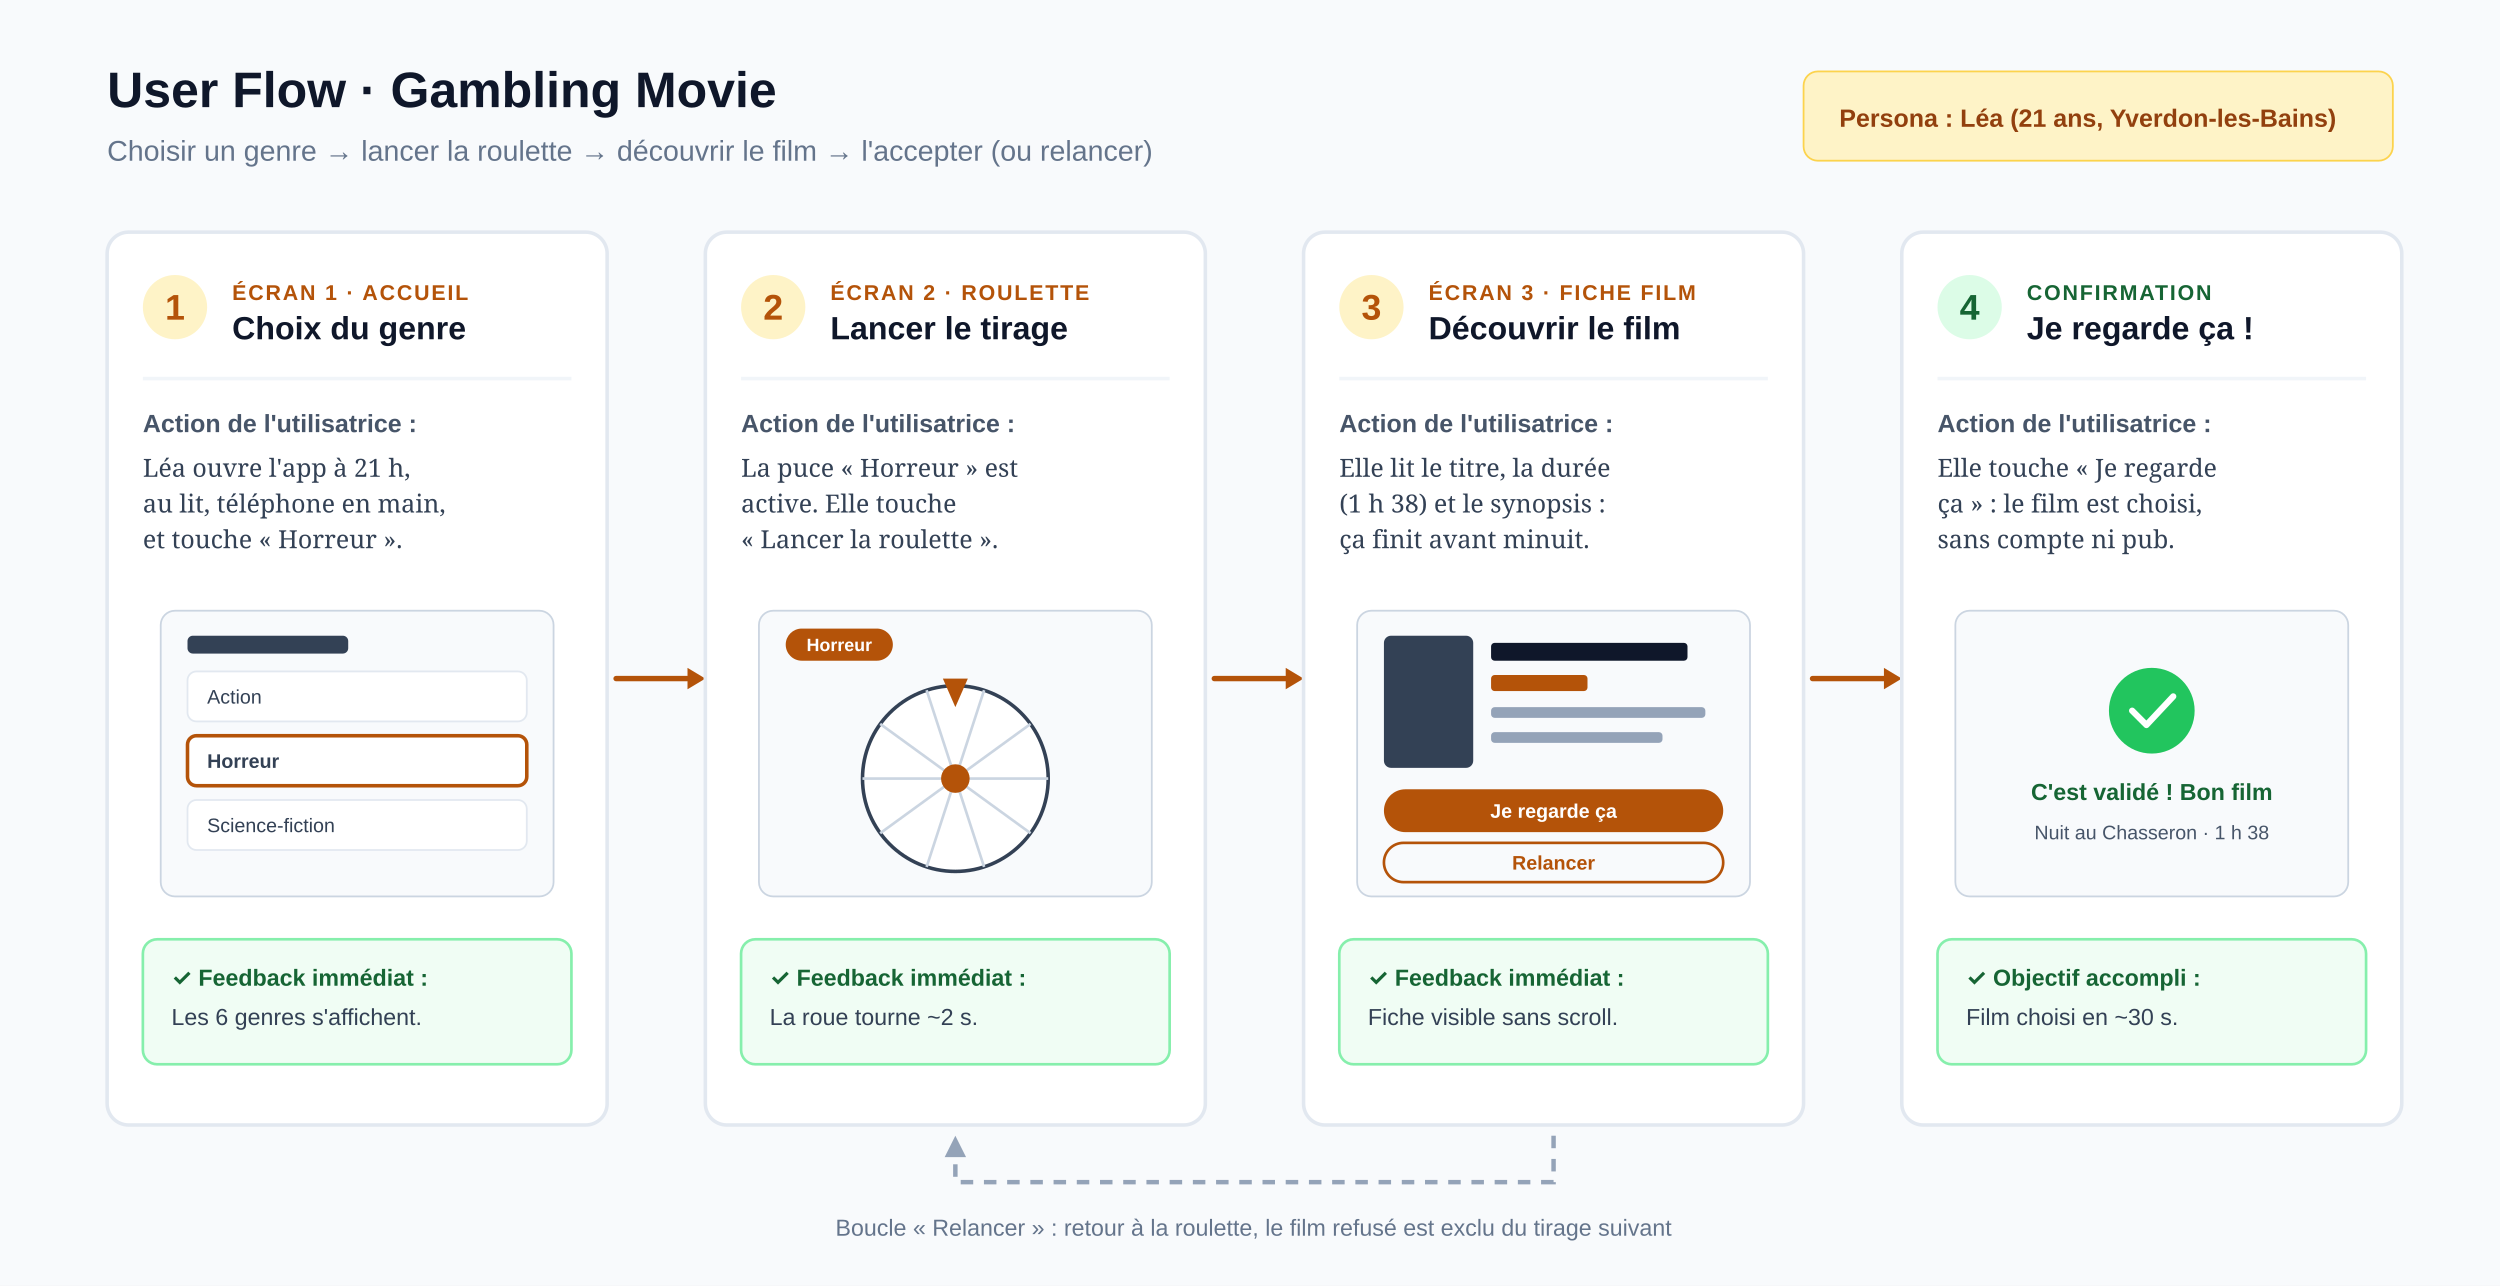
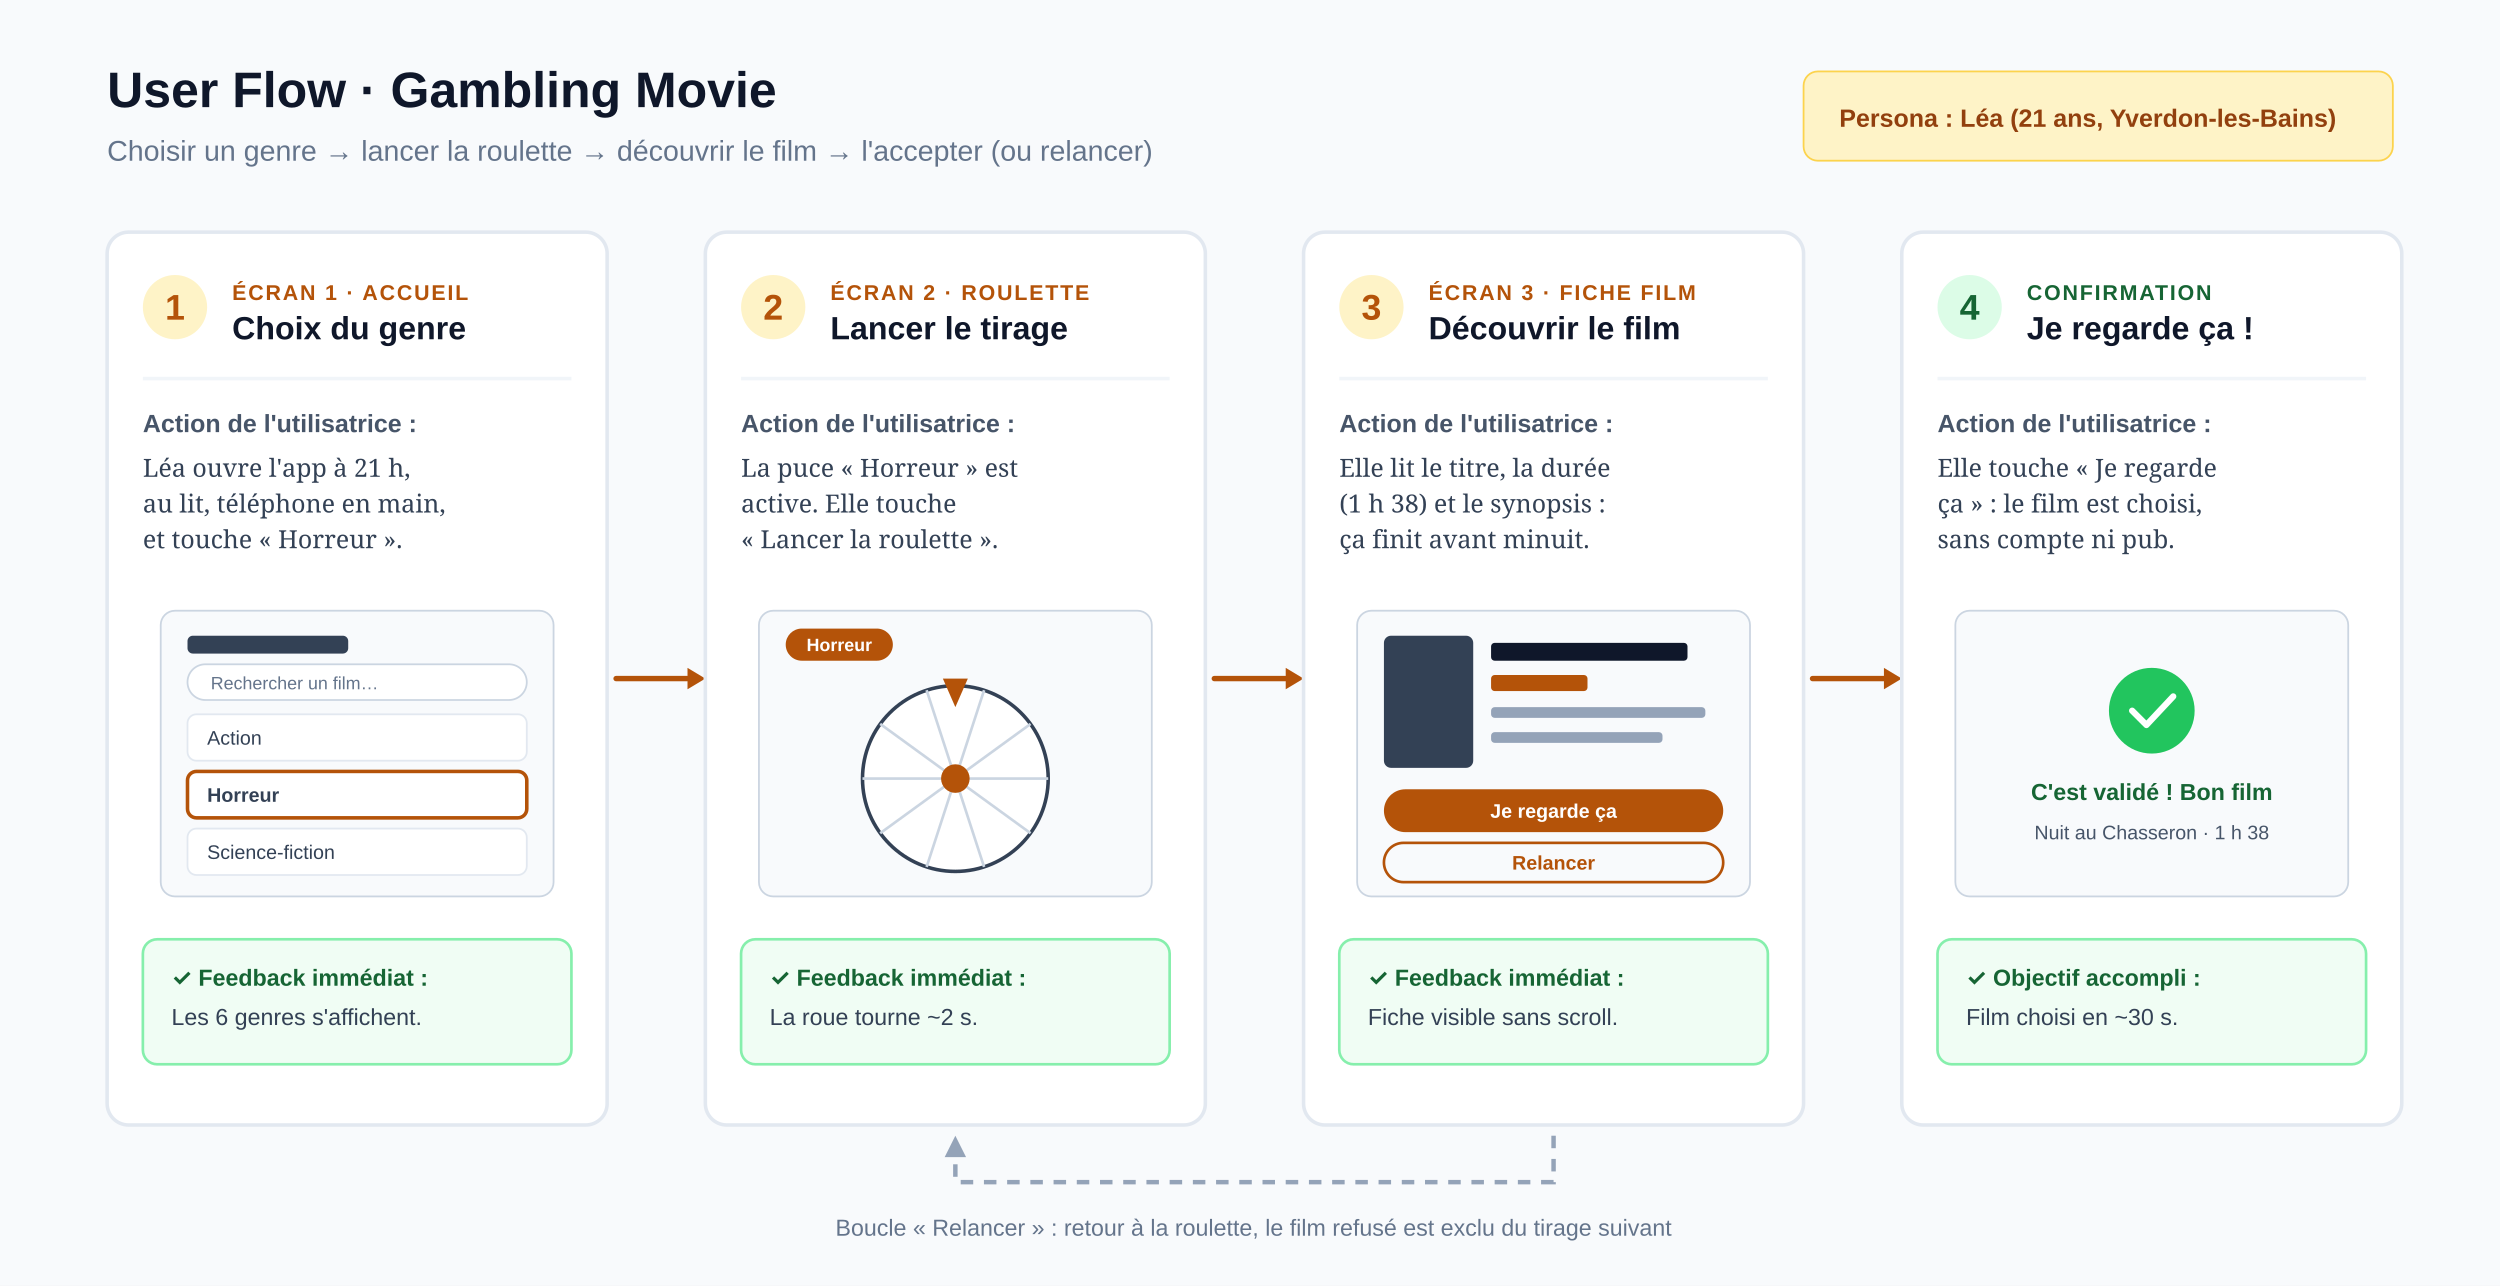
<svg xmlns="http://www.w3.org/2000/svg" width="1400" height="720" viewBox="0 0 1400 720">
  <defs />
  <rect x="0" y="0" width="1400" height="720" fill="#f8fafc" />
  <text x="60" y="60" font-family="system-ui, -apple-system, 'Helvetica Neue', Arial, sans-serif" font-size="28" fill="#0f172a" font-weight="800">User Flow · Gambling Movie</text>
  <text x="60" y="90" font-family="system-ui, -apple-system, 'Helvetica Neue', Arial, sans-serif" font-size="16" fill="#64748b">Choisir un genre → lancer la roulette → découvrir le film → l'accepter (ou relancer)</text>
  <rect x="1010" y="40" width="330" height="50" rx="8" fill="#fef3c7" stroke="#fcd34d" />
  <text x="1030" y="71" font-family="system-ui, -apple-system, 'Helvetica Neue', Arial, sans-serif" font-size="14" fill="#92400e" font-weight="700">Persona : Léa (21 ans, Yverdon-les-Bains)</text>
  <g transform="translate(60 130)">
    <rect x="0" y="0" width="280" height="500" rx="12" fill="#fff" stroke="#e2e8f0" stroke-width="2" />
    <circle cx="38" cy="42" r="18" fill="#fef3c7" />
    <text x="38" y="49" font-family="system-ui, -apple-system, 'Helvetica Neue', Arial, sans-serif" font-size="20" fill="#b45309" font-weight="800" text-anchor="middle">1</text>
    <text x="70" y="38" font-family="system-ui, -apple-system, 'Helvetica Neue', Arial, sans-serif" font-size="12" fill="#b45309" font-weight="700" letter-spacing="1">ÉCRAN 1 · ACCUEIL</text>
    <text x="70" y="60" font-family="system-ui, -apple-system, 'Helvetica Neue', Arial, sans-serif" font-size="18" fill="#0f172a" font-weight="700">Choix du genre</text>
    <path d="M20 82 H260" stroke="#f1f5f9" stroke-width="2" />
    <text x="20" y="112" font-family="system-ui, -apple-system, 'Helvetica Neue', Arial, sans-serif" font-size="14" fill="#475569" font-weight="600">Action de l'utilisatrice :</text>
    <text x="20" y="137" font-family="Georgia, serif" font-size="14" fill="#334155">Léa ouvre l'app à 21 h,</text>
    <text x="20" y="157" font-family="Georgia, serif" font-size="14" fill="#334155">au lit, téléphone en main,</text>
    <text x="20" y="177" font-family="Georgia, serif" font-size="14" fill="#334155">et touche « Horreur ».</text>
    <rect x="30" y="212" width="220" height="160" rx="8" fill="#f8fafc" stroke="#cbd5e1" />
    <rect x="45" y="226" width="90" height="10" rx="3" fill="#334155" />
-     <rect x="45" y="246" width="190" height="28" rx="5" fill="#fff" stroke="#e2e8f0" stroke-width="1" />
-     <text x="56" y="264" font-family="system-ui, -apple-system, 'Helvetica Neue', Arial, sans-serif" font-size="11" fill="#334155">Action</text>
-     <rect x="45" y="282" width="190" height="28" rx="5" fill="#fff" stroke="#b45309" stroke-width="2" />
-     <text x="56" y="300" font-family="system-ui, -apple-system, 'Helvetica Neue', Arial, sans-serif" font-size="11" fill="#334155" font-weight="700">Horreur</text>
-     <rect x="45" y="318" width="190" height="28" rx="5" fill="#fff" stroke="#e2e8f0" stroke-width="1" />
-     <text x="56" y="336" font-family="system-ui, -apple-system, 'Helvetica Neue', Arial, sans-serif" font-size="11" fill="#334155">Science-fiction</text>
+     <rect x="45" y="242" width="190" height="20" rx="10" fill="#fff" stroke="#cbd5e1" />
+     <text x="58" y="256" font-family="system-ui, -apple-system, 'Helvetica Neue', Arial, sans-serif" font-size="10" fill="#64748b">Rechercher un film…</text>
+     <rect x="45" y="270" width="190" height="26" rx="5" fill="#fff" stroke="#e2e8f0" stroke-width="1" />
+     <text x="56" y="287" font-family="system-ui, -apple-system, 'Helvetica Neue', Arial, sans-serif" font-size="11" fill="#334155">Action</text>
+     <rect x="45" y="302" width="190" height="26" rx="5" fill="#fff" stroke="#b45309" stroke-width="2" />
+     <text x="56" y="319" font-family="system-ui, -apple-system, 'Helvetica Neue', Arial, sans-serif" font-size="11" fill="#334155" font-weight="700">Horreur</text>
+     <rect x="45" y="334" width="190" height="26" rx="5" fill="#fff" stroke="#e2e8f0" stroke-width="1" />
+     <text x="56" y="351" font-family="system-ui, -apple-system, 'Helvetica Neue', Arial, sans-serif" font-size="11" fill="#334155">Science-fiction</text>
    <rect x="20" y="396" width="240" height="70" rx="8" fill="#f0fdf4" stroke="#86efac" stroke-width="1.5" />
    <text x="36" y="422" font-family="system-ui, -apple-system, 'Helvetica Neue', Arial, sans-serif" font-size="13" fill="#166534" font-weight="700">✓ Feedback immédiat :</text>
    <text x="36" y="444" font-family="system-ui, -apple-system, 'Helvetica Neue', Arial, sans-serif" font-size="13" fill="#334155">Les 6 genres s'affichent.</text>
  </g>
  <path d="M345 380 H385" stroke="#b45309" stroke-width="3" stroke-linecap="round" />
  <path d="M385 374 L395 380 L385 386 Z" fill="#b45309" />
  <g transform="translate(395 130)">
    <rect x="0" y="0" width="280" height="500" rx="12" fill="#fff" stroke="#e2e8f0" stroke-width="2" />
    <circle cx="38" cy="42" r="18" fill="#fef3c7" />
    <text x="38" y="49" font-family="system-ui, -apple-system, 'Helvetica Neue', Arial, sans-serif" font-size="20" fill="#b45309" font-weight="800" text-anchor="middle">2</text>
    <text x="70" y="38" font-family="system-ui, -apple-system, 'Helvetica Neue', Arial, sans-serif" font-size="12" fill="#b45309" font-weight="700" letter-spacing="1">ÉCRAN 2 · ROULETTE</text>
    <text x="70" y="60" font-family="system-ui, -apple-system, 'Helvetica Neue', Arial, sans-serif" font-size="18" fill="#0f172a" font-weight="700">Lancer le tirage</text>
    <path d="M20 82 H260" stroke="#f1f5f9" stroke-width="2" />
    <text x="20" y="112" font-family="system-ui, -apple-system, 'Helvetica Neue', Arial, sans-serif" font-size="14" fill="#475569" font-weight="600">Action de l'utilisatrice :</text>
    <text x="20" y="137" font-family="Georgia, serif" font-size="14" fill="#334155">La puce « Horreur » est</text>
    <text x="20" y="157" font-family="Georgia, serif" font-size="14" fill="#334155">active. Elle touche</text>
    <text x="20" y="177" font-family="Georgia, serif" font-size="14" fill="#334155">« Lancer la roulette ».</text>
    <rect x="30" y="212" width="220" height="160" rx="8" fill="#f8fafc" stroke="#cbd5e1" />
    <rect x="45" y="222" width="60" height="18" rx="9" fill="#b45309" />
    <text x="75" y="234.6" font-family="system-ui, -apple-system, 'Helvetica Neue', Arial, sans-serif" font-size="10" fill="#fff" text-anchor="middle" font-weight="700">Horreur</text>
    <circle cx="140" cy="306" r="52" fill="#fff" stroke="#334155" stroke-width="2" />
    <path d="M123.9 355.5 L156.1 256.5" stroke="#cbd5e1" stroke-width="1.5" />
    <path d="M97.9 336.6 L182.1 275.4" stroke="#cbd5e1" stroke-width="1.5" />
    <path d="M88.0 306.0 L192.0 306.0" stroke="#cbd5e1" stroke-width="1.5" />
    <path d="M97.9 275.4 L182.1 336.6" stroke="#cbd5e1" stroke-width="1.5" />
    <path d="M123.9 256.5 L156.1 355.5" stroke="#cbd5e1" stroke-width="1.5" />
    <circle cx="140" cy="306" r="8" fill="#b45309" />
    <path d="M140 266 L133 250 H147 Z" fill="#b45309" />
    <rect x="20" y="396" width="240" height="70" rx="8" fill="#f0fdf4" stroke="#86efac" stroke-width="1.5" />
    <text x="36" y="422" font-family="system-ui, -apple-system, 'Helvetica Neue', Arial, sans-serif" font-size="13" fill="#166534" font-weight="700">✓ Feedback immédiat :</text>
    <text x="36" y="444" font-family="system-ui, -apple-system, 'Helvetica Neue', Arial, sans-serif" font-size="13" fill="#334155">La roue tourne ~2 s.</text>
  </g>
  <path d="M680 380 H720" stroke="#b45309" stroke-width="3" stroke-linecap="round" />
  <path d="M720 374 L730 380 L720 386 Z" fill="#b45309" />
  <g transform="translate(730 130)">
    <rect x="0" y="0" width="280" height="500" rx="12" fill="#fff" stroke="#e2e8f0" stroke-width="2" />
    <circle cx="38" cy="42" r="18" fill="#fef3c7" />
    <text x="38" y="49" font-family="system-ui, -apple-system, 'Helvetica Neue', Arial, sans-serif" font-size="20" fill="#b45309" font-weight="800" text-anchor="middle">3</text>
    <text x="70" y="38" font-family="system-ui, -apple-system, 'Helvetica Neue', Arial, sans-serif" font-size="12" fill="#b45309" font-weight="700" letter-spacing="1">ÉCRAN 3 · FICHE FILM</text>
    <text x="70" y="60" font-family="system-ui, -apple-system, 'Helvetica Neue', Arial, sans-serif" font-size="18" fill="#0f172a" font-weight="700">Découvrir le film</text>
    <path d="M20 82 H260" stroke="#f1f5f9" stroke-width="2" />
    <text x="20" y="112" font-family="system-ui, -apple-system, 'Helvetica Neue', Arial, sans-serif" font-size="14" fill="#475569" font-weight="600">Action de l'utilisatrice :</text>
    <text x="20" y="137" font-family="Georgia, serif" font-size="14" fill="#334155">Elle lit le titre, la durée</text>
    <text x="20" y="157" font-family="Georgia, serif" font-size="14" fill="#334155">(1 h 38) et le synopsis :</text>
    <text x="20" y="177" font-family="Georgia, serif" font-size="14" fill="#334155">ça finit avant minuit.</text>
    <rect x="30" y="212" width="220" height="160" rx="8" fill="#f8fafc" stroke="#cbd5e1" />
    <rect x="45" y="226" width="50" height="74" rx="4" fill="#334155" />
    <rect x="105" y="230" width="110" height="10" rx="2" fill="#0f172a" />
    <rect x="105" y="248" width="54" height="9" rx="2" fill="#b45309" />
    <rect x="105" y="266" width="120" height="6" rx="2" fill="#94a3b8" />
    <rect x="105" y="280" width="96" height="6" rx="2" fill="#94a3b8" />
    <rect x="45" y="312" width="190" height="24" rx="12" fill="#b45309" />
    <text x="140" y="327.96" font-family="system-ui, -apple-system, 'Helvetica Neue', Arial, sans-serif" font-size="11" fill="#fff" text-anchor="middle" font-weight="700">Je regarde ça</text>
    <rect x="45" y="342" width="190" height="22" rx="11" fill="none" stroke="#b45309" stroke-width="1.5" />
    <text x="140" y="356.96" font-family="system-ui, -apple-system, 'Helvetica Neue', Arial, sans-serif" font-size="11" fill="#b45309" text-anchor="middle" font-weight="700">Relancer</text>
    <rect x="20" y="396" width="240" height="70" rx="8" fill="#f0fdf4" stroke="#86efac" stroke-width="1.5" />
    <text x="36" y="422" font-family="system-ui, -apple-system, 'Helvetica Neue', Arial, sans-serif" font-size="13" fill="#166534" font-weight="700">✓ Feedback immédiat :</text>
    <text x="36" y="444" font-family="system-ui, -apple-system, 'Helvetica Neue', Arial, sans-serif" font-size="13" fill="#334155">Fiche visible sans scroll.</text>
  </g>
  <path d="M1015 380 H1055" stroke="#b45309" stroke-width="3" stroke-linecap="round" />
  <path d="M1055 374 L1065 380 L1055 386 Z" fill="#b45309" />
  <g transform="translate(1065 130)">
    <rect x="0" y="0" width="280" height="500" rx="12" fill="#fff" stroke="#e2e8f0" stroke-width="2" />
    <circle cx="38" cy="42" r="18" fill="#dcfce7" />
    <text x="38" y="49" font-family="system-ui, -apple-system, 'Helvetica Neue', Arial, sans-serif" font-size="20" fill="#166534" font-weight="800" text-anchor="middle">4</text>
    <text x="70" y="38" font-family="system-ui, -apple-system, 'Helvetica Neue', Arial, sans-serif" font-size="12" fill="#166534" font-weight="700" letter-spacing="1">CONFIRMATION</text>
    <text x="70" y="60" font-family="system-ui, -apple-system, 'Helvetica Neue', Arial, sans-serif" font-size="18" fill="#0f172a" font-weight="700">Je regarde ça !</text>
    <path d="M20 82 H260" stroke="#f1f5f9" stroke-width="2" />
    <text x="20" y="112" font-family="system-ui, -apple-system, 'Helvetica Neue', Arial, sans-serif" font-size="14" fill="#475569" font-weight="600">Action de l'utilisatrice :</text>
    <text x="20" y="137" font-family="Georgia, serif" font-size="14" fill="#334155">Elle touche « Je regarde</text>
    <text x="20" y="157" font-family="Georgia, serif" font-size="14" fill="#334155">ça » : le film est choisi,</text>
    <text x="20" y="177" font-family="Georgia, serif" font-size="14" fill="#334155">sans compte ni pub.</text>
    <rect x="30" y="212" width="220" height="160" rx="8" fill="#f8fafc" stroke="#cbd5e1" />
    <circle cx="140" cy="268" r="24" fill="#22c55e" />
    <path d="M129 268 L137 276 L152 260" fill="none" stroke="#fff" stroke-width="3.5" stroke-linecap="round" stroke-linejoin="round" />
    <text x="140" y="318" font-family="system-ui, -apple-system, 'Helvetica Neue', Arial, sans-serif" font-size="13" fill="#166534" font-weight="700" text-anchor="middle">C'est validé ! Bon film</text>
    <text x="140" y="340" font-family="system-ui, -apple-system, 'Helvetica Neue', Arial, sans-serif" font-size="11" fill="#475569" text-anchor="middle">Nuit au Chasseron · 1 h 38</text>
    <rect x="20" y="396" width="240" height="70" rx="8" fill="#f0fdf4" stroke="#86efac" stroke-width="1.5" />
    <text x="36" y="422" font-family="system-ui, -apple-system, 'Helvetica Neue', Arial, sans-serif" font-size="13" fill="#166534" font-weight="700">✓ Objectif accompli :</text>
    <text x="36" y="444" font-family="system-ui, -apple-system, 'Helvetica Neue', Arial, sans-serif" font-size="13" fill="#334155">Film choisi en ~30 s.</text>
  </g>
  <path d="M870 636 V662 H535 V646" fill="none" stroke="#94a3b8" stroke-width="2.5" stroke-dasharray="7 6" />
  <path d="M529 648 L535 636 L541 648 Z" fill="#94a3b8" />
  <text x="702" y="692" font-family="system-ui, -apple-system, 'Helvetica Neue', Arial, sans-serif" font-size="13" fill="#64748b" text-anchor="middle">Boucle « Relancer » : retour à la roulette, le film refusé est exclu du tirage suivant</text>
</svg>
